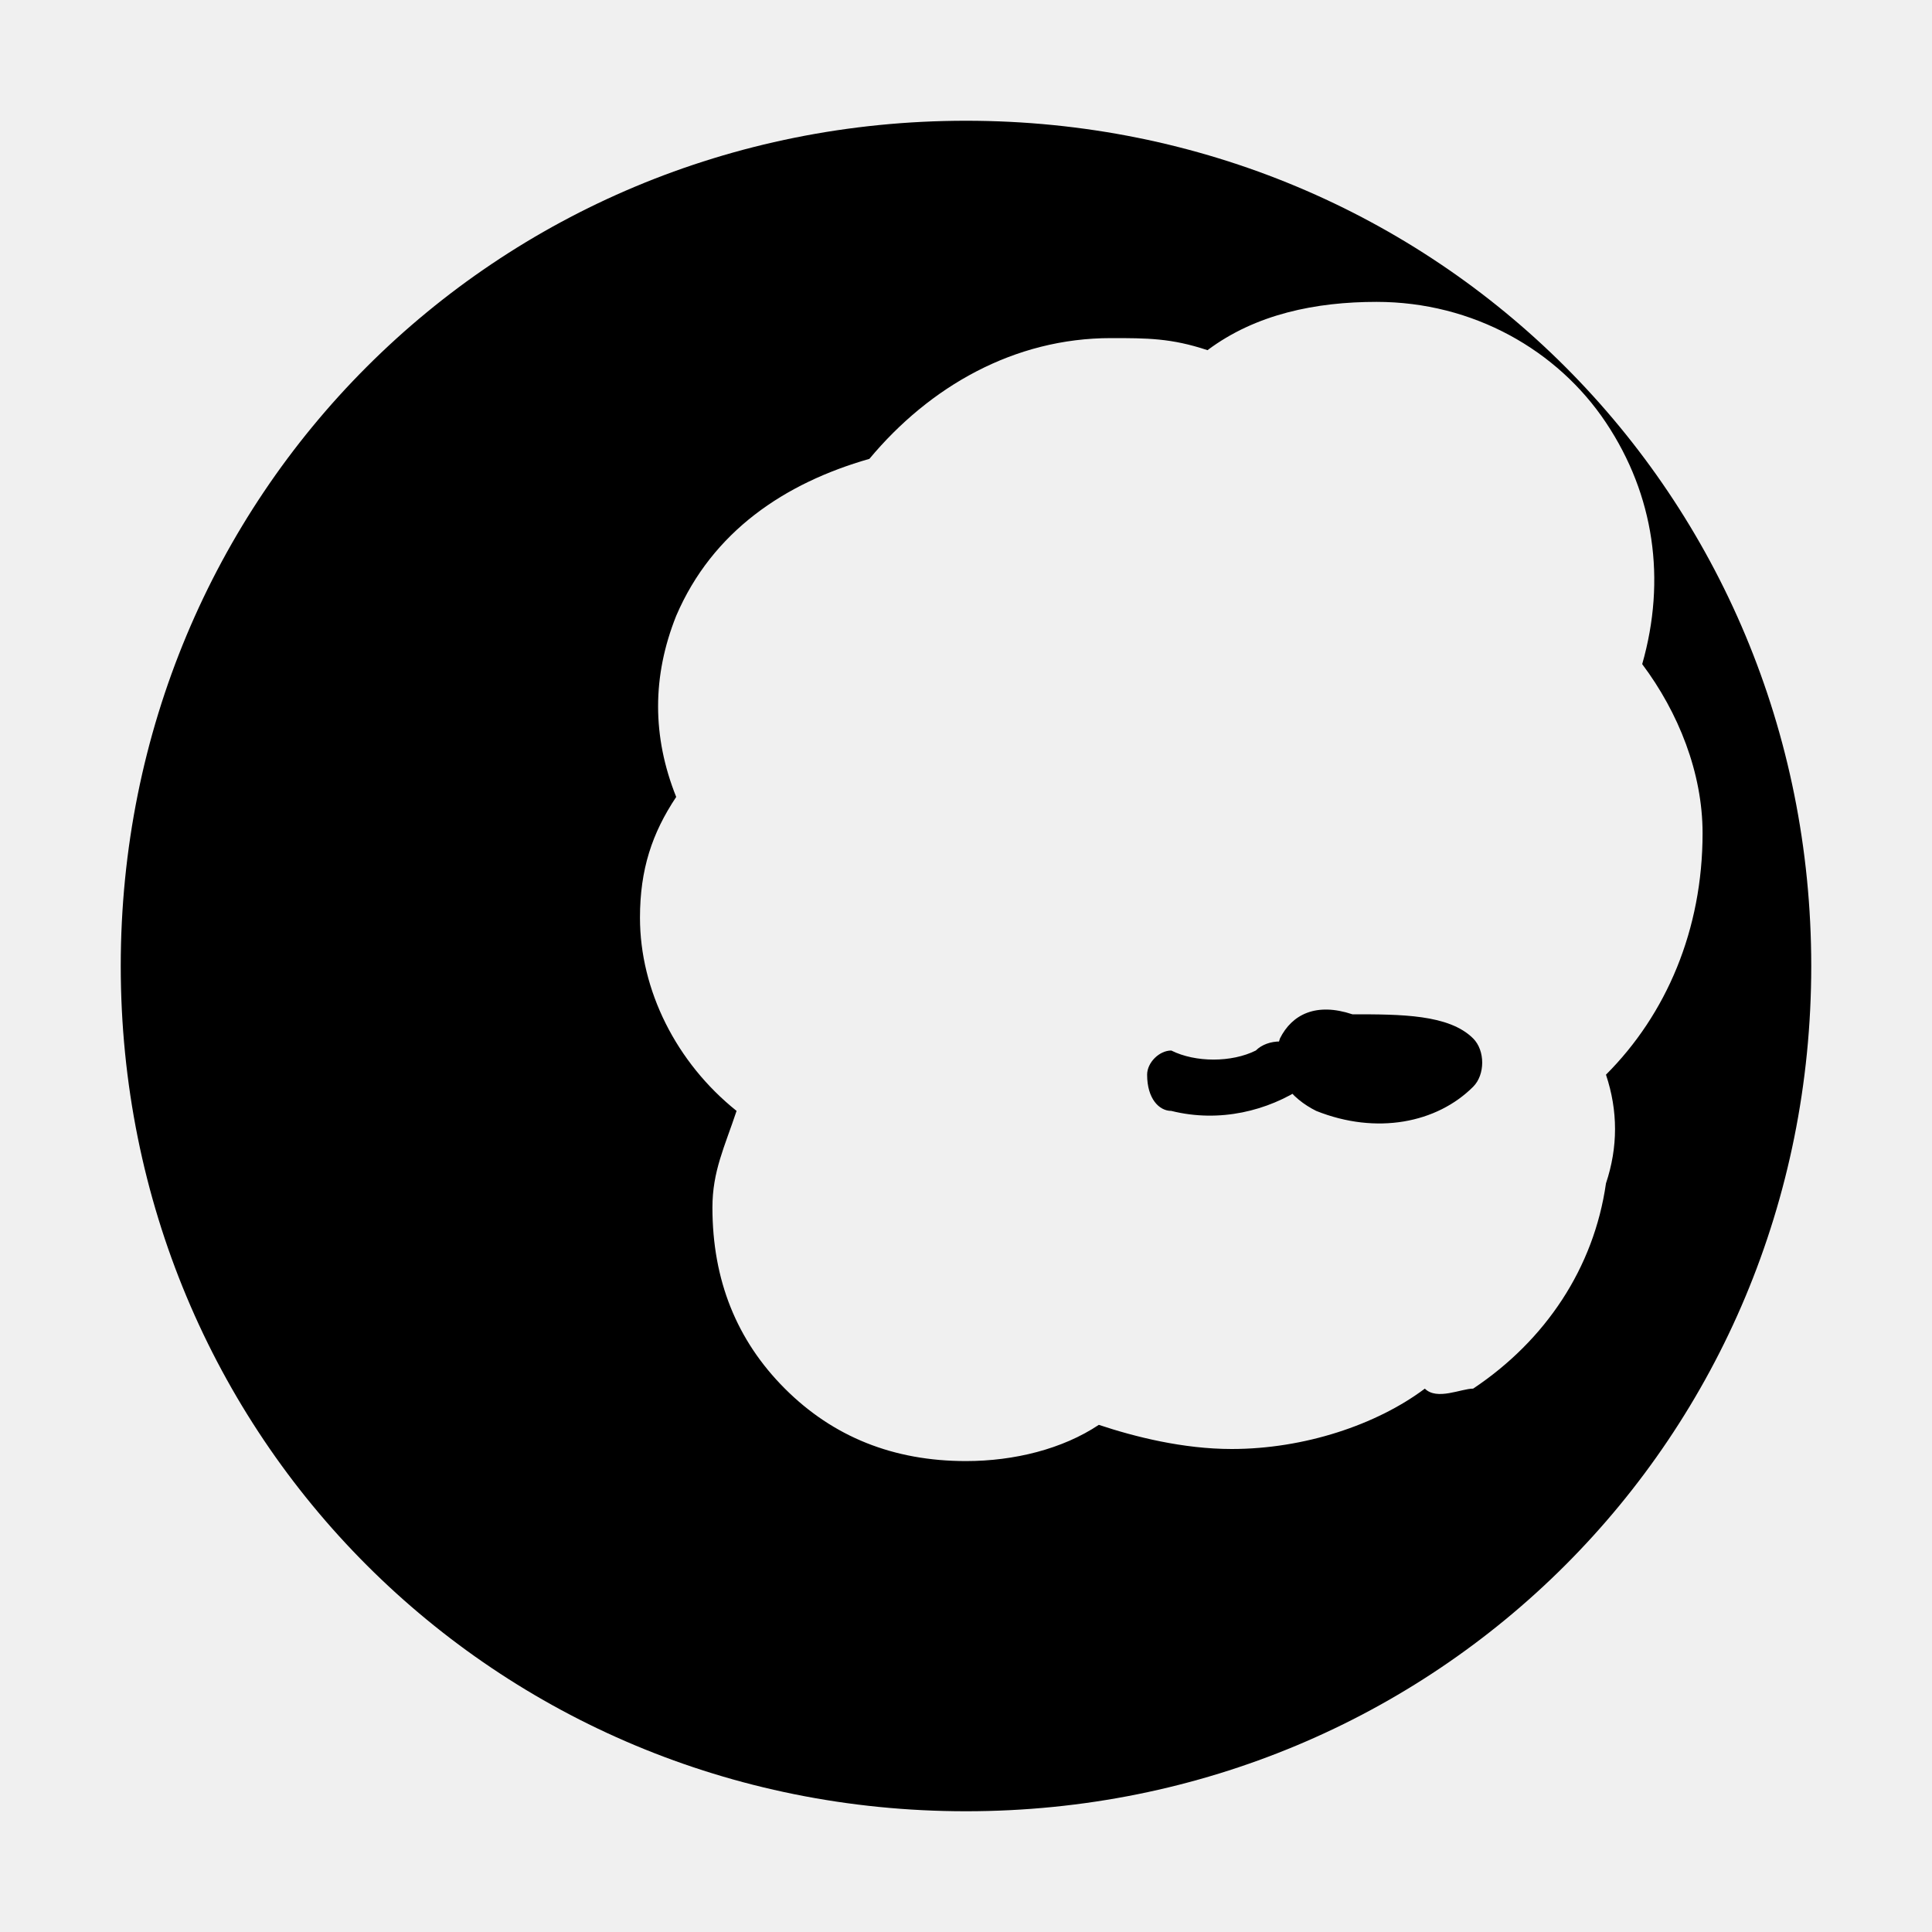
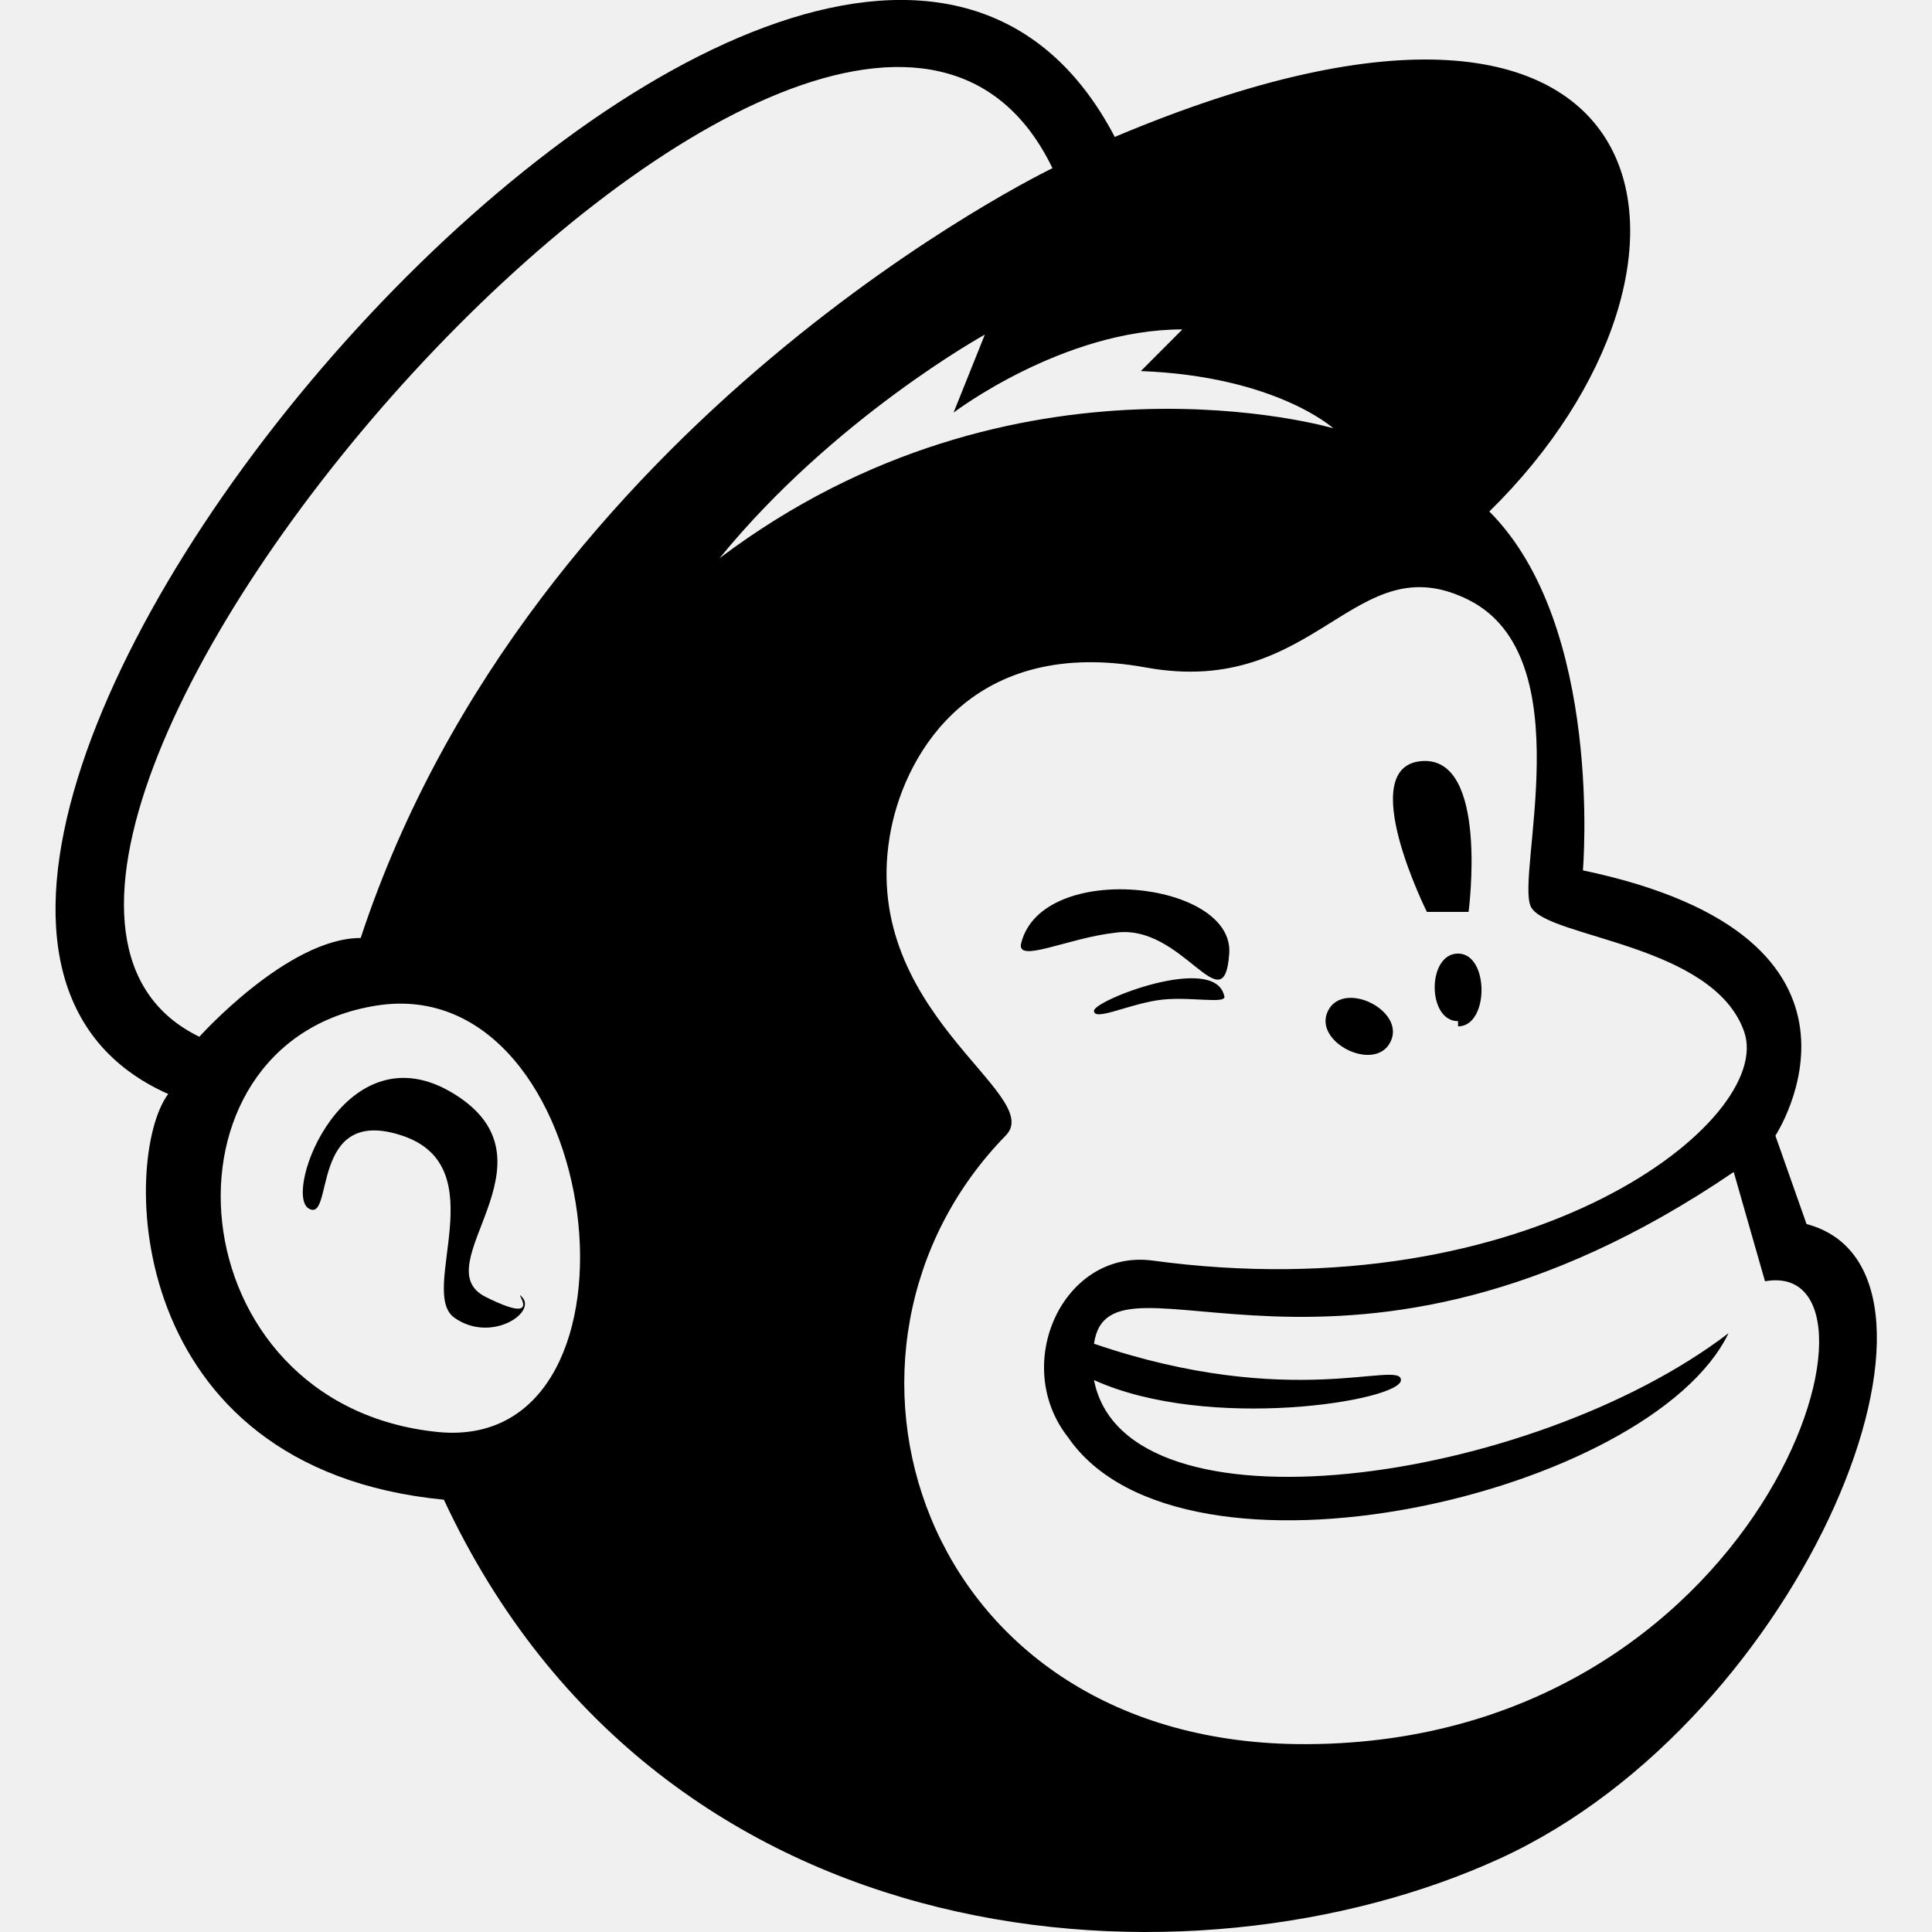
- <svg xmlns="http://www.w3.org/2000/svg" viewBox="0 0 16 16" fill="currentColor">
-   <path d="M11.2 8.4c-.3-.1-.5 0-.6.2-.1.3.1.5.3.6.5.2 1 .1 1.3-.2.1-.1.1-.3 0-.4-.2-.2-.6-.2-1-.2zm-1.5.3c-.1 0-.2.1-.2.2 0 .2.1.3.2.3.4.1.8 0 1.1-.2.1-.1.1-.2 0-.3-.1-.1-.3-.1-.4 0-.2.1-.5.1-.7 0zM8 1C4.1 1 1 4.1 1 8s3.1 7 7 7 7-3.1 7-7-3.1-7-7-7zm3.8 10.5c-.4.3-1 .5-1.6.5-.4 0-.8-.1-1.1-.2-.3.2-.7.3-1.1.3-.6 0-1.1-.2-1.5-.6-.4-.4-.6-.9-.6-1.5 0-.3.1-.5.2-.8-.5-.4-.8-1-.8-1.6 0-.4.1-.7.3-1-.2-.5-.2-1 0-1.5.3-.7.9-1.1 1.6-1.3.5-.6 1.2-1 2-1 .3 0 .5 0 .8.1.4-.3.9-.4 1.4-.4.8 0 1.5.4 1.9 1 .4.6.5 1.3.3 2 .3.4.5.9.5 1.4 0 .8-.3 1.5-.8 2 .1.3.1.6 0 .9-.1.7-.5 1.3-1.1 1.7-.1 0-.3.1-.4 0z" />
+ <svg xmlns="http://www.w3.org/2000/svg" width="16" height="16" viewBox="0 0 16 16" fill="none">
+   <g clip-path="url(#clip0_5262_214152)">
+     <path d="M14.961 10.137L14.703 9.405C14.703 9.405 15.78 7.768 13.109 7.208C13.109 7.208 13.281 5.183 12.334 4.236C14.401 2.211 13.928 -0.847 9.232 1.134C6.82 -3.475 -2.484 7.337 1.393 9.06C1.005 9.577 1.005 12.161 3.676 12.42C5.485 16.296 9.879 16.555 12.42 15.392C14.961 14.229 16.426 10.524 14.961 10.137ZM3.633 11.86C1.436 11.644 1.221 8.629 3.116 8.328C5.011 8.026 5.485 12.032 3.633 11.86ZM2.987 7.768C2.384 7.768 1.651 8.586 1.651 8.586C-1.278 7.165 6.95 -2.268 8.716 1.393C8.716 1.393 4.408 3.46 2.987 7.768ZM11.602 11.429C11.602 11.257 10.697 11.688 9.06 11.128C9.189 10.223 11.128 11.903 14.358 9.706L14.617 10.611C15.823 10.395 14.617 14.487 10.74 14.444C7.596 14.401 6.605 11.171 8.328 9.405C8.673 9.06 7.079 8.371 7.38 6.863C7.51 6.217 8.069 5.269 9.491 5.528C10.912 5.786 11.214 4.494 12.162 4.968C13.109 5.442 12.549 7.251 12.678 7.509C12.808 7.768 14.186 7.811 14.444 8.543C14.703 9.275 12.678 10.869 9.534 10.438C8.802 10.352 8.371 11.3 8.845 11.903C9.792 13.281 13.669 12.377 14.315 11.041C12.678 12.291 9.319 12.764 9.06 11.429C10.008 11.86 11.602 11.601 11.602 11.429ZM5.959 4.623C6.907 3.46 8.156 2.771 8.156 2.771L7.897 3.417C7.897 3.417 8.802 2.728 9.792 2.728L9.448 3.073C10.568 3.116 11.042 3.547 11.042 3.547C11.042 3.547 8.414 2.771 5.959 4.623ZM11.774 6.303C12.334 6.26 12.162 7.552 12.162 7.552H11.817C11.817 7.552 11.214 6.346 11.774 6.303ZM9.232 7.725C8.845 7.768 8.414 7.983 8.457 7.811C8.629 7.122 10.223 7.294 10.18 7.897C10.137 8.5 9.792 7.639 9.232 7.725ZM10.137 8.242C10.18 8.328 9.836 8.242 9.577 8.285C9.319 8.328 9.06 8.457 9.06 8.371C9.06 8.285 10.051 7.897 10.137 8.242ZM10.998 8.371C11.128 8.112 11.645 8.371 11.515 8.629C11.386 8.888 10.869 8.629 10.998 8.371ZM12.075 8.457C11.817 8.457 11.817 7.897 12.075 7.897C12.334 7.897 12.334 8.5 12.075 8.5V8.457ZM4.322 10.74C4.451 10.869 4.064 11.128 3.762 10.912C3.461 10.697 4.107 9.663 3.331 9.405C2.556 9.146 2.771 10.137 2.556 10.008C2.341 9.878 2.858 8.5 3.762 9.06C4.667 9.62 3.504 10.481 4.021 10.74C4.537 10.998 4.236 10.654 4.322 10.74Z" fill="currentColor" />
+   </g>
+   <defs>
+     <clipPath id="clip0_5262_214152">
+       <rect width="16" height="16" fill="white" />
+     </clipPath>
+   </defs>
</svg>
